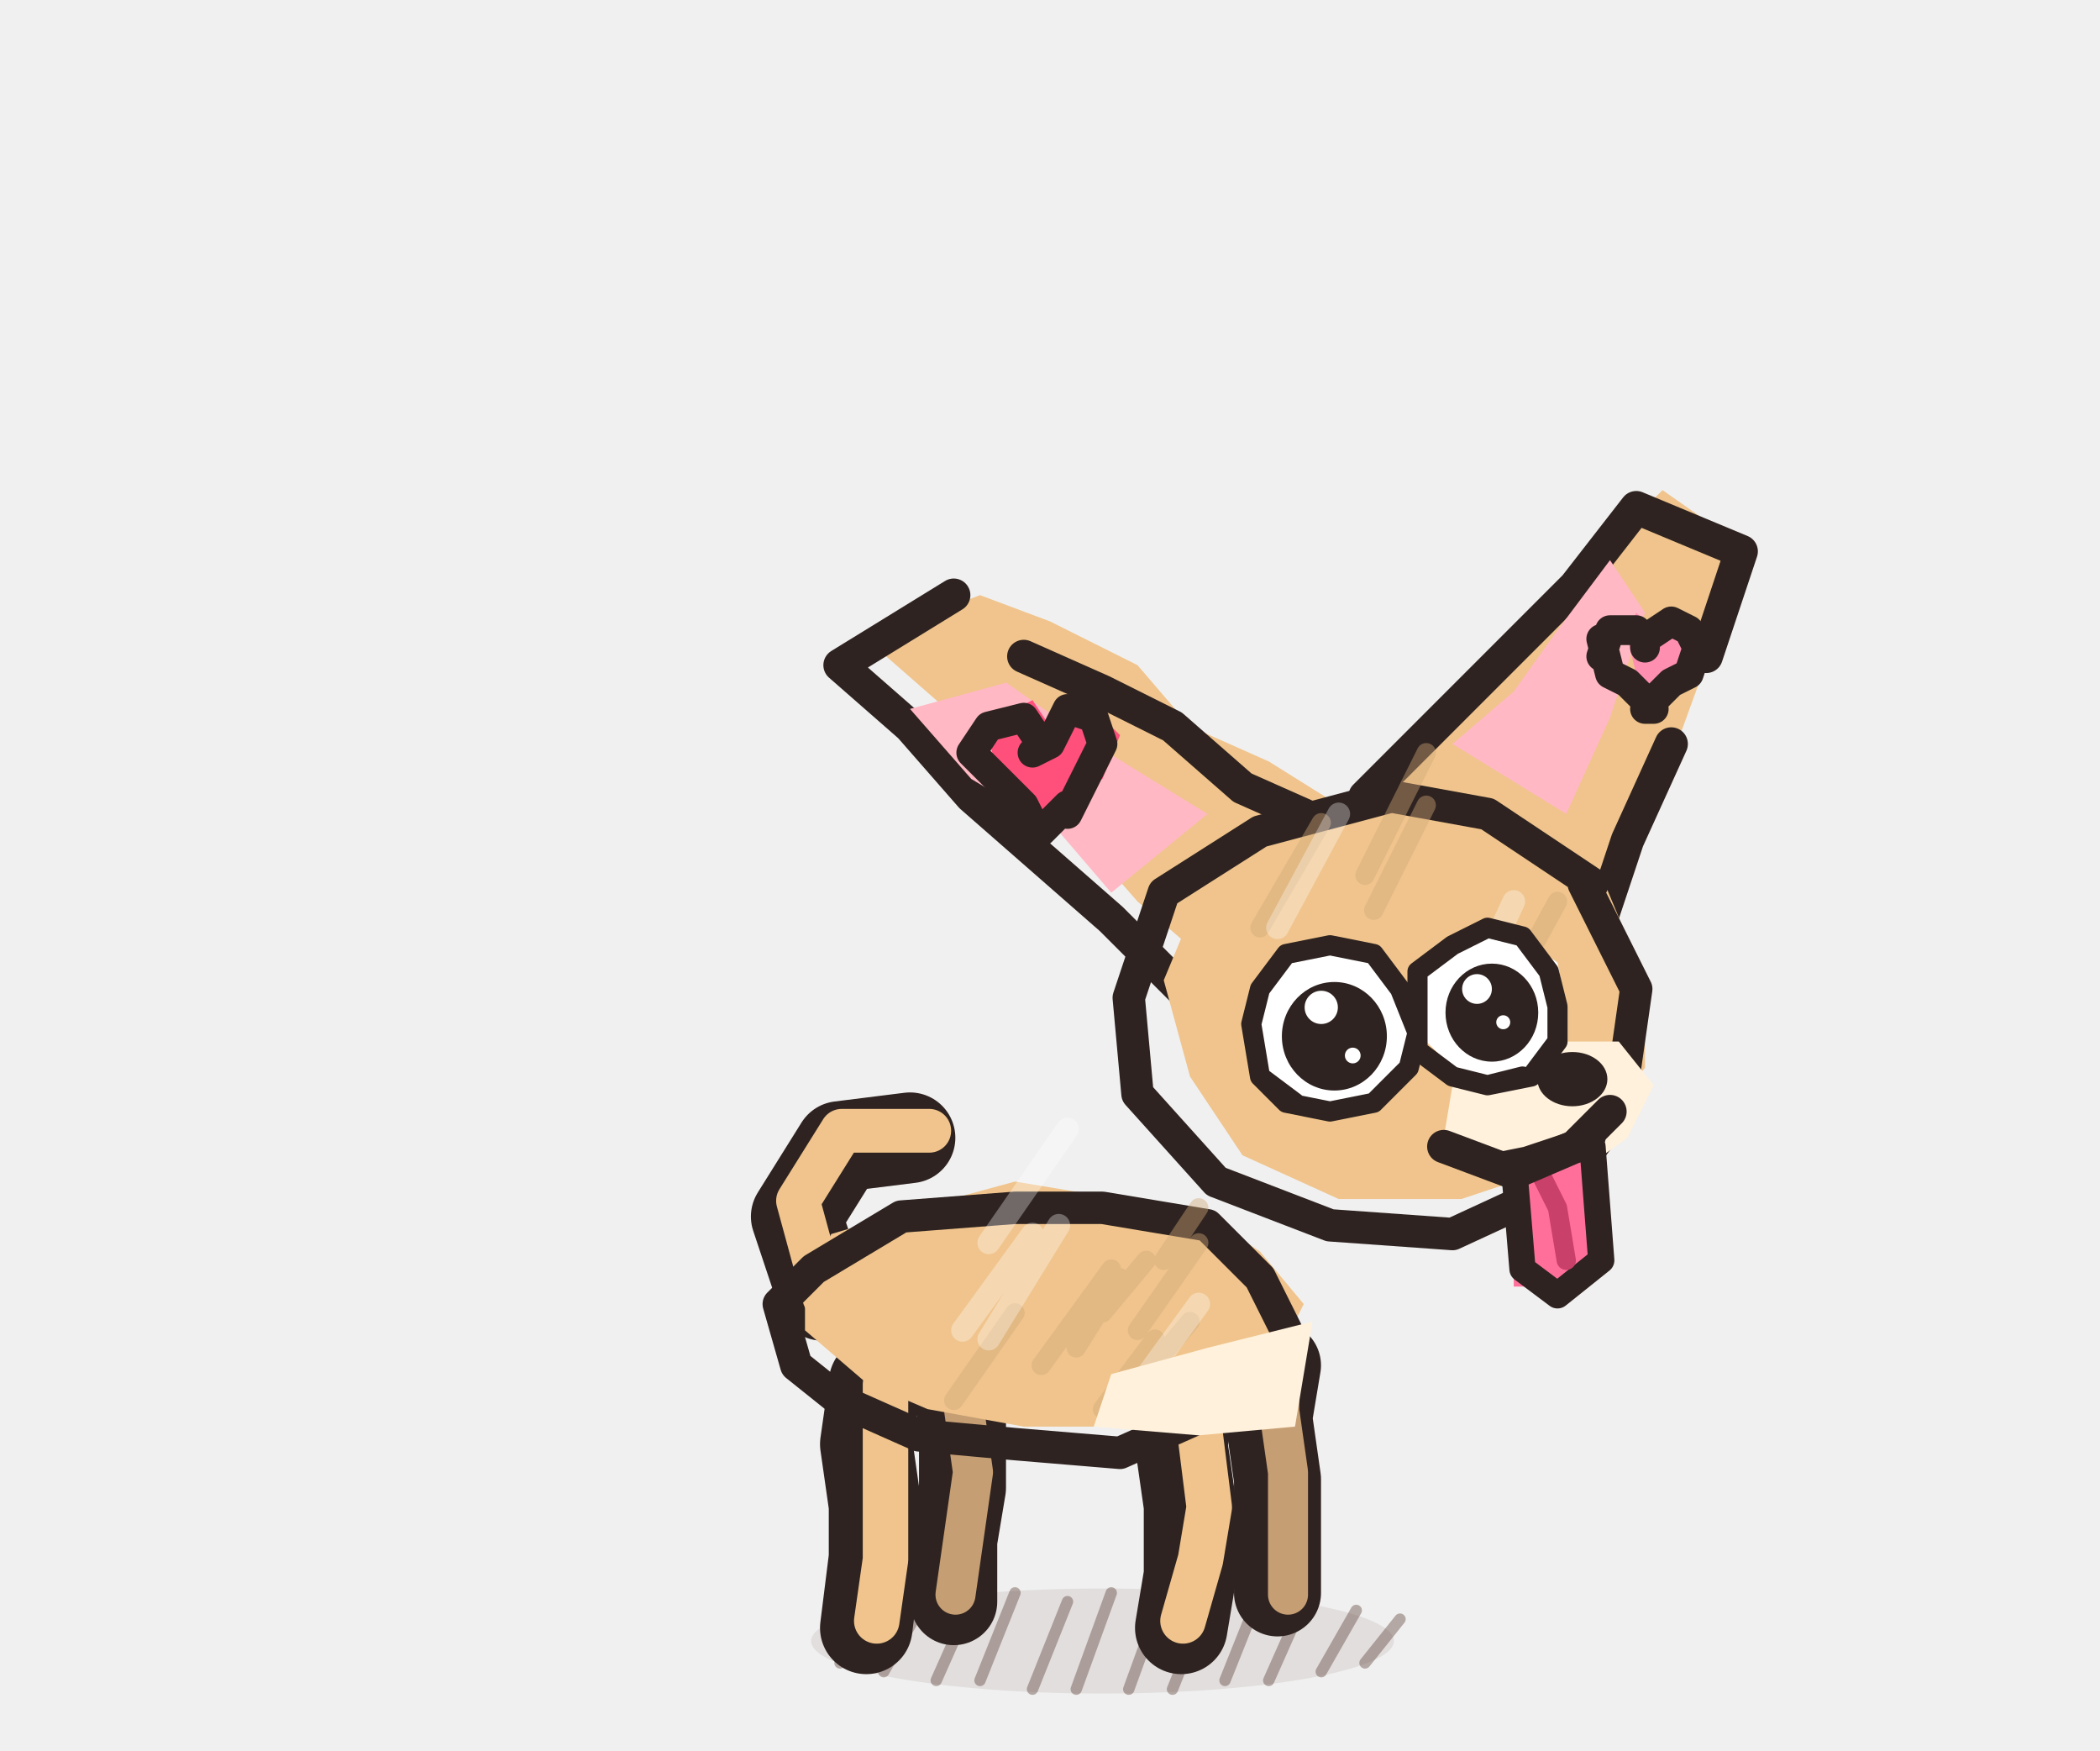
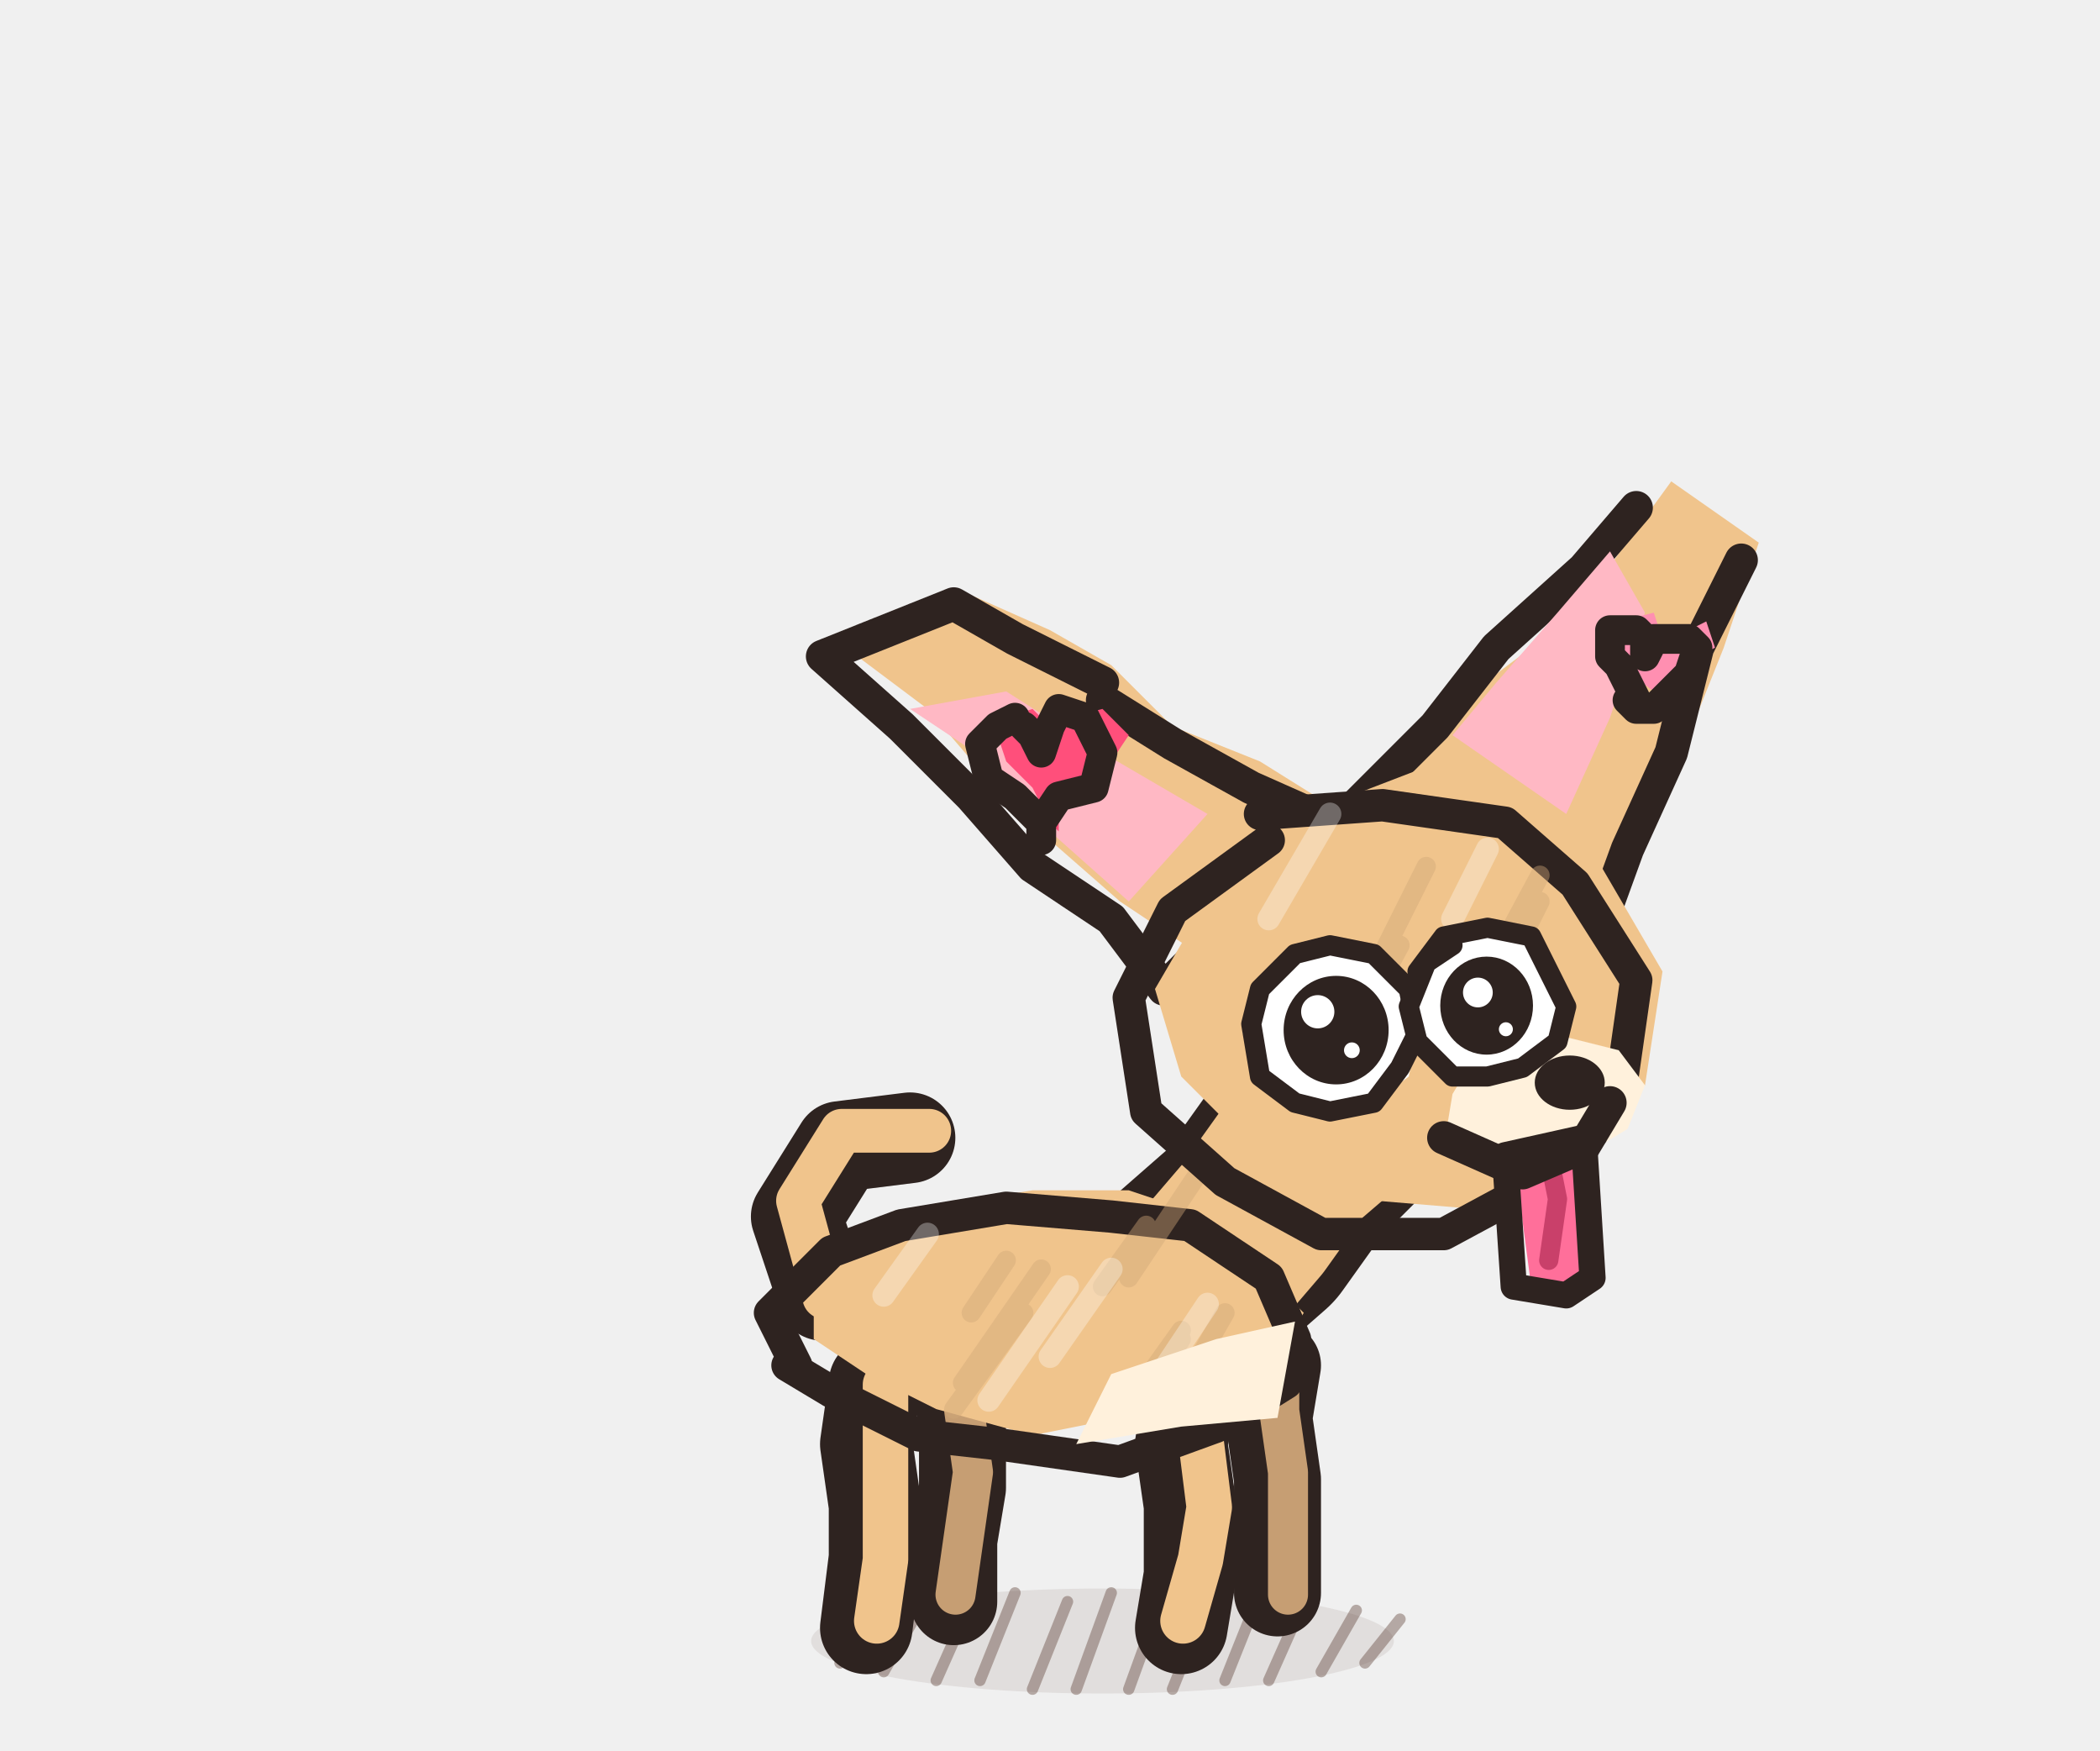
<svg xmlns="http://www.w3.org/2000/svg" width="240" height="200" class="pa-dog pa-pose-happy pa-d-anim" viewBox="0 0 240 200" role="img" aria-label="Peanut the Chihuahua, happy">
  <style>.pa-d-f1,.pa-d-f2{opacity:0}.pa-d-f0{animation:b0 1s steps(1,end) infinite}.pa-d-f1{animation:b1 1s steps(1,end) infinite}.pa-d-f2{animation:b2 1s steps(1,end) infinite}@keyframes b0{0%{opacity:1}33.333%{opacity:0}100%{opacity:0}}@keyframes b1{0%{opacity:0}33.333%{opacity:1}66.666%{opacity:0}100%{opacity:0}}@keyframes b2{0%{opacity:0}66.666%{opacity:1}100%{opacity:1}}.pa-d-tw{transform-box:fill-box;transform-origin:50% 50%}</style>
  <g>
    <ellipse cx="126" cy="187.5" rx="33.3" ry="6" fill="#5B3D32" opacity="0.1" />
    <path d="M96 190l4 -4M101 191l4 -7M107 192l4 -9M112 192l4 -10M118 193l4 -10M123 193l4 -11M129 193l4 -11M134 193l4 -10M140 192l4 -10M145 192l4 -9M151 191l4 -7M156 190l4 -5" stroke="#5B3D32" stroke-width="1.3" stroke-linecap="round" opacity="0.4" fill="none" />
    <g class="pa-d-f0">
      <path d="M94 148L91 139L96 131L104 130" fill="none" stroke="#2E2320" stroke-width="10.365" stroke-linecap="round" stroke-linejoin="round" />
      <path d="M93 149L90 138L95 130L105 130" fill="none" stroke="#F0C48C" stroke-width="5" stroke-linecap="round" stroke-linejoin="round" transform="translate(1.2 -0.8)" />
      <g class="pa-d-leg pa-d-leg-FH">
        <path d="M108 155L110 162L110 170L109 176L109 183" fill="none" stroke="#2E2320" stroke-width="9.941" stroke-linecap="round" stroke-linejoin="round" />
        <path d="M110 155L109 162L110 169L109 176L108 183" fill="none" stroke="#c69e73" stroke-width="4.576" stroke-linecap="round" stroke-linejoin="round" transform="translate(1.2 -0.8)" />
      </g>
      <g class="pa-d-leg pa-d-leg-FF">
        <path d="M146 156L145 162L146 169L146 177L146 182" fill="none" stroke="#2E2320" stroke-width="9.941" stroke-linecap="round" stroke-linejoin="round" />
        <path d="M145 156L145 162L146 169L146 175L146 183" fill="none" stroke="#c69e73" stroke-width="4.576" stroke-linecap="round" stroke-linejoin="round" transform="translate(1.2 -0.8)" />
      </g>
      <g class="pa-d-leg pa-d-leg-NH">
        <path d="M100 158L99 165L100 172L100 178L99 186" fill="none" stroke="#2E2320" stroke-width="10.565" stroke-linecap="round" stroke-linejoin="round" />
        <path d="M100 159L100 165L100 172L100 179L99 186" fill="none" stroke="#F0C48C" stroke-width="5.2" stroke-linecap="round" stroke-linejoin="round" transform="translate(1.2 -0.8)" />
      </g>
      <g class="pa-d-leg pa-d-leg-NF">
        <path d="M136 159L135 165L136 172L136 180L135 186" fill="none" stroke="#2E2320" stroke-width="10.565" stroke-linecap="round" stroke-linejoin="round" />
        <path d="M135 158L136 165L137 173L136 179L134 186" fill="none" stroke="#F0C48C" stroke-width="5.2" stroke-linecap="round" stroke-linejoin="round" transform="translate(1.2 -0.8)" />
      </g>
-       <path d="M149 149L146 155L139 161L128 163L117 163L106 161L99 158L92 152L92 147L95 141L105 138L116 135L128 137L138 139L144 143Z" fill="#F0C48C" />
-       <path d="M128 166L116 165L105 164L96 160L91 156L89 149L93 145L103 139L116 138L126 138L138 140L144 146L147 152L146 159L137 162L128 166" fill="none" stroke="#2E2320" stroke-width="3.7" stroke-linecap="round" stroke-linejoin="round" />
-       <path d="M109 160L116 150M133 144L137 138M123 154L128 146M126 150L131 144M126 161L132 153M119 156L127 145M131 157L136 151M130 152L137 142" stroke="#cfa678" stroke-width="2.2" stroke-linecap="round" opacity=".42" />
-       <path d="M113 142L122 129M129 160L137 149M110 152L118 141M113 153L121 140" stroke="#fff" stroke-width="2.6" stroke-linecap="round" opacity=".32" />
-       <path d="M127 157L138 154L150 151L148 163L137 164L125 163Z" fill="#FFF1DC" />
-       <path d="M137 109L130 103L123 95L114 88L107 80L99 73L112 68L120 71L130 76L136 83L145 87L153 92L146 101Z" fill="#F0C48C" />
-       <path d="M117 75L126 79L134 83L142 90L151 94L143 103L135 113L127 105L119 98L111 91L104 83L96 76L109 68" fill="none" stroke="#2E2320" stroke-width="3.8" stroke-linecap="round" stroke-linejoin="round" />
-       <path d="M127 102L121 95L111 89L104 81L115 78L125 85L138 93Z" fill="#FFB8C4" />
-       <path d="M159 89L166 81L174 72L182 64L190 56L200 63L196 73L192 84L188 94L182 104L175 99L167 96Z" fill="#F0C48C" />
-       <path d="M191 85L186 96L182 108L173 102L165 97L156 91L164 83L172 75L180 67L187 58L199 63L195 75" fill="none" stroke="#2E2320" stroke-width="3.8" stroke-linecap="round" stroke-linejoin="round" />
-       <path d="M166 85L173 79L178 72L184 64L188 70L184 82L179 93Z" fill="#FFB8C4" />
-       <path d="M188 112L188 122L179 133L167 137L153 137L142 132L136 123L133 112L138 100L149 93L162 90L174 91L183 100Z" fill="#F0C48C" />
-       <path d="M181 101L187 113L185 127L179 135L166 141L152 140L139 135L130 125L129 114L133 102L144 95L159 91L170 93L182 101" fill="none" stroke="#2E2320" stroke-width="3.7" stroke-linecap="round" stroke-linejoin="round" />
-       <path d="M172 114L178 103M144 106L151 94M157 104L163 92M156 100L163 86" stroke="#cfa678" stroke-width="2.2" stroke-linecap="round" opacity=".42" />
-       <path d="M167 116L173 103M146 106L153 93" stroke="#fff" stroke-width="2.6" stroke-linecap="round" opacity=".32" />
-       <path d="M189 124L186 130L179 135L172 135L165 130L166 124L170 120L178 119L185 119Z" fill="#FFF1DC" />
-       <path d="M162 118L161 122L157 126L152 127L147 126L144 123L143 118L144 113L147 109L152 108L157 109L160 113Z" fill="#FFFFFF" />
-       <path d="M148 126L144 123L143 117L144 113L147 109L152 108L157 109L160 113L162 118L161 122L157 126L152 127L147 126L144 123" fill="none" stroke="#2E2320" stroke-width="2.3" stroke-linecap="round" stroke-linejoin="round" />
-       <ellipse cx="152.5" cy="118.4" rx="6" ry="6.2" fill="#2E2320" />
-       <ellipse cx="151" cy="115.1" rx="1.9" ry="1.9" fill="#FFFFFF" />
-       <ellipse cx="154.6" cy="120.6" rx="0.9" ry="0.9" fill="#FFFFFF" />
-       <path d="M179 115L178 119L175 122L170 124L166 122L163 119L162 115L163 111L166 107L170 106L174 107L178 110Z" fill="#FFFFFF" />
-       <path d="M174 123L170 124L166 123L162 120L162 115L162 111L166 108L170 106L174 107L177 111L178 115L178 119L175 123L170 124" fill="none" stroke="#2E2320" stroke-width="2.3" stroke-linecap="round" stroke-linejoin="round" />
-       <ellipse cx="170.5" cy="115.7" rx="5.3" ry="5.6" fill="#2E2320" />
-       <ellipse cx="168.8" cy="113" rx="1.7" ry="1.7" fill="#FFFFFF" />
-       <ellipse cx="171.8" cy="116.8" rx="0.8" ry="0.8" fill="#FFFFFF" />
-       <ellipse cx="179.7" cy="123.3" rx="4" ry="3.1" fill="#2E2320" />
-       <path d="M173 133L181 130L182 146L178 147L173 147Z" fill="#FF6F9A" />
-       <path d="M172 133L182 131L183 144L178 148L174 145L173 133L182 130" fill="none" stroke="#2E2320" stroke-width="3" stroke-linecap="round" stroke-linejoin="round" />
-       <path d="M176 134L178 138L179 144" fill="none" stroke="#C9406A" stroke-width="2.2" stroke-linecap="round" stroke-linejoin="round" />
-       <path d="M165 131L173 134L180 131L184 127" fill="none" stroke="#2E2320" stroke-width="3.8" stroke-linecap="round" stroke-linejoin="round" />
-       <path d="M121 83L122 83L122 82L125 81L128 84L126 89L122 91L121 93L120 94L120 94L117 90L114 89L113 84L116 81L118 80L120 83Z" fill="#FF4F7B" />
-       <path d="M122 92L119 95L119 95L118 94L117 92L114 89L111 86L113 83L117 82L119 85L118 86L120 85L122 81L125 82L126 85L124 89L122 93" fill="none" stroke="#2E2320" stroke-width="3.4" stroke-linecap="round" stroke-linejoin="round" />
-       <path d="M189 72L190 73L193 71L194 71L195 73L195 76L192 79L191 79L190 80L189 79L187 78L187 77L186 73L186 72L187 70L189 72Z" fill="#FF8FB1" />
-       <path d="M183 75L184 72L187 72L188 73L188 74L188 73L191 71L193 72L194 74L193 77L191 78L189 80L188 81L189 81L186 78L184 77L183 73" fill="none" stroke="#2E2320" stroke-width="3.4" stroke-linecap="round" stroke-linejoin="round" />
+       <path d="M135 147L143 140L148 133L153 128" fill="none" stroke="#2E2320" stroke-width="25.665" stroke-linecap="round" stroke-linejoin="round" />
+       <path d="M136 147L142 140L147 133L154 127" fill="none" stroke="#F0C48C" stroke-width="20.3" stroke-linecap="round" stroke-linejoin="round" transform="translate(1.2 -0.8)" />
+       <path d="M149 150L146 155L140 161L128 162L118 164L107 161L99 157L93 153L93 148L97 141L106 138L118 136L129 136L138 139L144 145Z" fill="#F0C48C" />
+       <path d="M91 156L88 150L95 143L103 140L115 138L127 139L136 140L145 146L148 153L147 158L139 163L128 167L114 165L105 164L95 159L90 156" fill="none" stroke="#2E2320" stroke-width="3.7" stroke-linecap="round" stroke-linejoin="round" />
+       <path d="M130 159L135 152M126 147L131 140M136 157L140 150M111 150L115 144M110 158L119 145M109 161L117 150M129 146L137 134M130 161L135 153" stroke="#cfa678" stroke-width="2.2" stroke-linecap="round" opacity=".42" />
+       <path d="M120 155L127 145M132 158L138 149M113 160L122 147M101 148L106 141" stroke="#fff" stroke-width="2.6" stroke-linecap="round" opacity=".32" />
+       <path d="M127 157L139 153L148 151L146 162L135 163L123 165Z" fill="#FFF1DC" />
+       <path d="M137 109L128 103L120 96L112 88L106 81L98 75L111 68L120 72L127 76L134 83L144 87L152 92L144 102Z" fill="#F0C48C" />
+       <path d="M126 80L134 85L143 90L152 94L143 103L133 113L127 105L118 99L111 91L103 83L94 75L109 69L116 73L126 78" fill="none" stroke="#2E2320" stroke-width="3.8" stroke-linecap="round" stroke-linejoin="round" />
+       <path d="M129 103L120 95L113 87L104 81L115 79L126 86L138 93Z" fill="#FFB8C4" />
+       <path d="M159 89L167 80L175 74L183 66L191 55L201 62L197 74L193 84L189 94L184 105L176 100L168 96Z" fill="#F0C48C" />
+       <path d="M199 64L194 74L191 86L186 97L182 108L172 103L164 97L155 92L164 83L171 74L181 65L187 58" fill="none" stroke="#2E2320" stroke-width="3.8" stroke-linecap="round" stroke-linejoin="round" />
+       <path d="M166 84L171 78L178 70L184 63L188 70L184 82L179 93Z" fill="#FFB8C4" />
+       <path d="M190 111L188 124L180 131L167 138L155 137L143 131L135 123L132 113L139 101L149 93L162 88L174 91L183 99Z" fill="#F0C48C" />
+       <path d="M144 93L158 92L172 94L180 101L187 112L185 126L178 134L165 141L151 141L140 135L131 127L129 114L134 104L145 96" fill="none" stroke="#2E2320" stroke-width="3.7" stroke-linecap="round" stroke-linejoin="round" />
+       <path d="M171 113L176 103M153 121L160 108M158 109L163 99M169 113L176 100" stroke="#cfa678" stroke-width="2.2" stroke-linecap="round" opacity=".42" />
+       <path d="M145 105L152 93M166 105L170 97" stroke="#fff" stroke-width="2.6" stroke-linecap="round" opacity=".32" />
+       <path d="M188 124L186 129L181 132L173 133L165 131L166 125L169 120L177 118L185 120Z" fill="#FFF1DC" />
+       <path d="M162 118L161 123L157 126L152 127L148 126L144 122L142 118L144 113L148 109L152 108L157 109L161 113Z" fill="#FFFFFF" />
+       <path d="M157 109L161 113L162 118L160 122L157 126L152 127L148 126L144 123L143 117L144 113L148 109L152 108L157 109L161 113" fill="none" stroke="#2E2320" stroke-width="2.3" stroke-linecap="round" stroke-linejoin="round" />
+       <ellipse cx="152.7" cy="117.7" rx="6" ry="6.2" fill="#2E2320" />
+       <ellipse cx="150.6" cy="115.6" rx="1.9" ry="1.9" fill="#FFFFFF" />
+       <ellipse cx="154.5" cy="120" rx="0.9" ry="0.9" fill="#FFFFFF" />
+       <path d="M179 115L178 119L174 122L170 123L166 122L163 119L162 115L163 111L166 107L170 106L175 107L177 111Z" fill="#FFFFFF" />
+       <path d="M162 111L165 107L170 106L175 107L177 111L179 115L178 119L174 122L170 123L166 123L162 119L161 115L163 110L166 108" fill="none" stroke="#2E2320" stroke-width="2.3" stroke-linecap="round" stroke-linejoin="round" />
+       <ellipse cx="169.9" cy="114.9" rx="5.3" ry="5.6" fill="#2E2320" />
+       <ellipse cx="168.9" cy="113.4" rx="1.7" ry="1.7" fill="#FFFFFF" />
+       <ellipse cx="172.1" cy="117.6" rx="0.8" ry="0.8" fill="#FFFFFF" />
+       <ellipse cx="179.4" cy="123.7" rx="4" ry="3.1" fill="#2E2320" />
+       <path d="M173 132L181 130L183 145L178 147L175 147Z" fill="#FF6F9A" />
+       <path d="M179 148L173 147L172 132L181 130L182 146L179 148L173 147" fill="none" stroke="#2E2320" stroke-width="3" stroke-linecap="round" stroke-linejoin="round" />
+       <path d="M177 132L178 137L177 144" fill="none" stroke="#C9406A" stroke-width="2.2" stroke-linecap="round" stroke-linejoin="round" />
+       <path d="M165 130L174 134L181 131L184 126" fill="none" stroke="#2E2320" stroke-width="3.8" stroke-linecap="round" stroke-linejoin="round" />
+       <path d="M121 84L120 82L122 82L126 81L129 84L127 87L123 91L121 92L121 95L120 94L118 90L115 87L114 84L115 82L118 81L120 83Z" fill="#FF4F7B" />
+       <path d="M117 83L118 84L119 86L120 83L121 81L124 82L126 86L125 90L121 91L119 94L119 96L119 94L116 91L113 89L112 85L114 83L116 82" fill="none" stroke="#2E2320" stroke-width="3.4" stroke-linecap="round" stroke-linejoin="round" />
+       <path d="M189 73L190 73L193 72L195 71L196 74L194 75L191 78L191 79L190 81L189 79L189 79L185 76L184 75L185 71L189 70L190 73Z" fill="#FF8FB1" />
+       <path d="M187 80L185 76L184 75L184 72L187 72L188 73L188 75L189 73L190 73L193 73L194 74L193 77L190 80L189 81L189 81L187 81L186 80" fill="none" stroke="#2E2320" stroke-width="3.4" stroke-linecap="round" stroke-linejoin="round" />
    </g>
    <g class="pa-d-f1">
      <path d="M93 149L90 138L96 130L105 130" fill="none" stroke="#2E2320" stroke-width="10.365" stroke-linecap="round" stroke-linejoin="round" />
      <path d="M93 148L91 138L95 130L104 129" fill="none" stroke="#F0C48C" stroke-width="5" stroke-linecap="round" stroke-linejoin="round" transform="translate(1.2 -0.8)" />
      <g class="pa-d-leg pa-d-leg-FH">
        <path d="M110 156L110 163L111 168L109 175L109 183" fill="none" stroke="#2E2320" stroke-width="9.941" stroke-linecap="round" stroke-linejoin="round" />
        <path d="M109 156L110 163L110 168L110 176L108 182" fill="none" stroke="#c69e73" stroke-width="4.576" stroke-linecap="round" stroke-linejoin="round" transform="translate(1.2 -0.8)" />
      </g>
      <g class="pa-d-leg pa-d-leg-FF">
        <path d="M145 156L146 162L146 169L145 176L146 182" fill="none" stroke="#2E2320" stroke-width="9.941" stroke-linecap="round" stroke-linejoin="round" />
        <path d="M145 155L146 162L145 169L145 175L145 182" fill="none" stroke="#c69e73" stroke-width="4.576" stroke-linecap="round" stroke-linejoin="round" transform="translate(1.2 -0.8)" />
      </g>
      <g class="pa-d-leg pa-d-leg-NH">
        <path d="M98 158L100 166L101 172L100 179L99 185" fill="none" stroke="#2E2320" stroke-width="10.565" stroke-linecap="round" stroke-linejoin="round" />
        <path d="M99 158L99 166L100 172L100 178L99 186" fill="none" stroke="#F0C48C" stroke-width="5.2" stroke-linecap="round" stroke-linejoin="round" transform="translate(1.2 -0.8)" />
      </g>
      <g class="pa-d-leg pa-d-leg-NF">
        <path d="M135 159L135 164L135 172L135 180L135 185" fill="none" stroke="#2E2320" stroke-width="10.565" stroke-linecap="round" stroke-linejoin="round" />
        <path d="M136 159L135 166L136 172L135 179L134 186" fill="none" stroke="#F0C48C" stroke-width="5.2" stroke-linecap="round" stroke-linejoin="round" transform="translate(1.2 -0.8)" />
      </g>
-       <path d="M149 152L147 157L141 161L130 163L117 164L106 163L99 160L95 155L93 148L97 143L106 139L118 137L129 136L139 139L145 144Z" fill="#F0C48C" />
-       <path d="M143 146L147 151L145 157L139 164L127 166L115 167L105 165L95 161L91 156L88 150L94 143L102 139L115 138L126 138L137 140" fill="none" stroke="#2E2320" stroke-width="3.7" stroke-linecap="round" stroke-linejoin="round" />
-       <path d="M130 149L138 137M126 154L133 145M132 159L139 149M111 142L117 133M117 158L124 147M98 151L105 139M103 152L107 146M108 147L112 141" stroke="#cfa678" stroke-width="2.2" stroke-linecap="round" opacity=".42" />
-       <path d="M101 152L109 141M119 147L127 135M114 145L120 137M123 152L128 145" stroke="#fff" stroke-width="2.6" stroke-linecap="round" opacity=".32" />
-       <path d="M127 155L138 153L149 151L145 163L136 165L123 164Z" fill="#FFF1DC" />
-       <path d="M137 111L130 104L121 95L114 88L107 82L99 75L113 68L120 72L128 77L138 82L144 87L154 92L145 101Z" fill="#F0C48C" />
-       <path d="M126 80L135 85L142 89L151 95L143 104L134 113L126 104L119 99L111 90L103 83L94 75L108 69L116 74L125 78" fill="none" stroke="#2E2320" stroke-width="3.8" stroke-linecap="round" stroke-linejoin="round" />
-       <path d="M128 101L120 94L111 87L104 80L114 78L126 85L138 93Z" fill="#FFB8C4" />
-       <path d="M160 91L168 82L176 74L183 66L191 57L201 62L197 73L193 84L189 96L185 107L176 101L168 97Z" fill="#F0C48C" />
-       <path d="M184 98L181 107L173 101L164 97L155 91L163 83L172 74L180 66L189 56L199 64L193 74L189 85L185 96" fill="none" stroke="#2E2320" stroke-width="3.8" stroke-linecap="round" stroke-linejoin="round" />
-       <path d="M165 86L171 78L177 72L184 64L188 71L184 83L179 93Z" fill="#FFB8C4" />
-       <path d="M189 113L188 125L179 132L166 139L154 139L143 133L134 124L132 112L137 103L148 93L161 90L174 93L184 100Z" fill="#F0C48C" />
-       <path d="M128 115L135 104L145 94L159 90L171 94L181 101L186 113L186 125L178 135L164 141L152 141L140 135L131 125L128 115" fill="none" stroke="#2E2320" stroke-width="3.7" stroke-linecap="round" stroke-linejoin="round" />
-       <path d="M156 111L161 101M157 103L161 97M147 102L151 96M156 118L162 106" stroke="#cfa678" stroke-width="2.2" stroke-linecap="round" opacity=".42" />
-       <path d="M177 105L181 98M157 108L163 97" stroke="#fff" stroke-width="2.6" stroke-linecap="round" opacity=".32" />
-       <path d="M187 126L186 131L178 133L170 133L165 132L165 126L168 121L178 118L184 122Z" fill="#FFF1DC" />
-       <path d="M162 118L161 123L157 126L152 127L147 126L144 122L142 118L144 113L147 109L152 108L157 109L161 113Z" fill="#FFFFFF" />
-       <path d="M144 113L147 109L152 108L157 109L160 113L162 118L161 123L157 126L152 127L147 126L144 123L143 118L144 112L148 109" fill="none" stroke="#2E2320" stroke-width="2.3" stroke-linecap="round" stroke-linejoin="round" />
-       <ellipse cx="152.2" cy="118.2" rx="6" ry="6.2" fill="#2E2320" />
-       <ellipse cx="150.4" cy="115.6" rx="1.9" ry="1.9" fill="#FFFFFF" />
-       <ellipse cx="154.5" cy="119.8" rx="0.9" ry="0.9" fill="#FFFFFF" />
-       <path d="M178 115L178 119L174 123L170 123L166 123L163 119L161 115L163 111L166 107L170 106L174 107L177 110Z" fill="#FFFFFF" />
-       <path d="M174 122L170 123L165 122L163 119L161 115L163 111L165 107L170 106L174 108L177 110L179 115L177 119L174 122L170 124" fill="none" stroke="#2E2320" stroke-width="2.3" stroke-linecap="round" stroke-linejoin="round" />
-       <ellipse cx="169.9" cy="115.7" rx="5.3" ry="5.6" fill="#2E2320" />
-       <ellipse cx="168.6" cy="113.3" rx="1.7" ry="1.7" fill="#FFFFFF" />
-       <ellipse cx="171.6" cy="117.4" rx="0.8" ry="0.8" fill="#FFFFFF" />
-       <ellipse cx="180.4" cy="124" rx="4" ry="3.1" fill="#2E2320" />
-       <path d="M172 132L181 131L183 145L179 148L173 147Z" fill="#FF6F9A" />
-       <path d="M182 145L178 149L174 145L174 131L181 130L182 144L179 148" fill="none" stroke="#2E2320" stroke-width="3" stroke-linecap="round" stroke-linejoin="round" />
-       <path d="M177 133L177 137L178 144" fill="none" stroke="#C9406A" stroke-width="2.2" stroke-linecap="round" stroke-linejoin="round" />
-       <path d="M165 129L173 135L181 132L185 126" fill="none" stroke="#2E2320" stroke-width="3.8" stroke-linecap="round" stroke-linejoin="round" />
-       <path d="M120 86L121 85L123 82L125 83L127 87L127 89L122 93L122 95L121 96L121 95L117 93L115 89L114 86L116 83L117 83L119 84Z" fill="#FF4F7B" />
-       <path d="M119 96L119 95L117 94L113 91L112 87L113 85L117 84L118 86L119 87L120 85L121 84L125 84L127 88L125 90L121 93L119 96" fill="none" stroke="#2E2320" stroke-width="3.4" stroke-linecap="round" stroke-linejoin="round" />
-       <path d="M191 73L190 72L193 72L194 71L195 75L194 77L192 79L190 79L190 82L190 81L188 77L185 76L185 75L186 72L189 72L190 72Z" fill="#FF8FB1" />
-       <path d="M188 73L189 74L188 73L190 72L193 73L195 75L193 77L190 79L188 81L188 82L188 81L187 80L184 77L183 75L184 73L187 72" fill="none" stroke="#2E2320" stroke-width="3.4" stroke-linecap="round" stroke-linejoin="round" />
+       <path d="M136 148L142 141L147 134L154 126" fill="none" stroke="#2E2320" stroke-width="25.665" stroke-linecap="round" stroke-linejoin="round" />
+       <path d="M136 147L141 140L147 134L153 127" fill="none" stroke="#F0C48C" stroke-width="20.3" stroke-linecap="round" stroke-linejoin="round" transform="translate(1.2 -0.8)" />
+       <path d="M150 151L148 157L141 162L130 165L118 164L108 162L99 158L95 154L93 149L97 142L106 138L119 137L130 138L139 141L147 146Z" fill="#F0C48C" />
+       <path d="M148 153L145 159L139 163L126 165L115 167L104 164L96 159L90 155L90 150L93 144L102 139L115 138L126 138L136 141L144 146" fill="none" stroke="#2E2320" stroke-width="3.7" stroke-linecap="round" stroke-linejoin="round" />
+       <path d="M106 152L112 145M111 161L118 151M126 154L132 144M114 152L122 142M120 163L125 155M105 156L110 148M120 141L125 134M106 143L113 134" stroke="#cfa678" stroke-width="2.2" stroke-linecap="round" opacity=".42" />
+       <path d="M128 147L136 135M134 148L138 143M114 153L121 143M117 148L123 139" stroke="#fff" stroke-width="2.6" stroke-linecap="round" opacity=".32" />
+       <path d="M127 158L137 154L148 152L146 165L134 165L124 166Z" fill="#FFF1DC" />
+       <path d="M136 110L129 103L120 96L114 88L105 81L98 73L111 68L120 73L127 77L136 84L144 88L152 93L144 101Z" fill="#F0C48C" />
+       <path d="M109 68L117 74L124 79L134 85L142 90L150 93L142 103L135 112L126 104L119 98L111 89L103 82L96 76" fill="none" stroke="#2E2320" stroke-width="3.8" stroke-linecap="round" stroke-linejoin="round" />
+       <path d="M129 103L120 95L112 87L104 80L114 79L126 86L137 92Z" fill="#FFB8C4" />
+       <path d="M158 89L166 81L175 73L182 63L189 56L201 61L195 73L192 83L188 93L183 104L175 99L166 94Z" fill="#F0C48C" />
+       <path d="M195 76L191 85L186 97L180 107L172 102L163 97L155 92L163 83L171 75L179 66L187 58L198 65L194 74" fill="none" stroke="#2E2320" stroke-width="3.8" stroke-linecap="round" stroke-linejoin="round" />
+       <path d="M166 85L172 79L178 72L184 63L188 70L184 83L180 94Z" fill="#FFB8C4" />
+       <path d="M187 111L186 124L178 132L166 138L153 139L142 132L134 123L130 113L137 102L147 93L160 89L173 93L181 99Z" fill="#F0C48C" />
+       <path d="M178 135L165 140L151 141L140 135L132 126L128 114L133 103L146 96L158 90L170 93L182 101L186 114L185 126L178 136" fill="none" stroke="#2E2320" stroke-width="3.7" stroke-linecap="round" stroke-linejoin="round" />
+       <path d="M155 106L162 93M167 117L174 104M159 110L164 99M174 102L180 92" stroke="#cfa678" stroke-width="2.2" stroke-linecap="round" opacity=".42" />
+       <path d="M168 110L174 99M153 116L156 110" stroke="#fff" stroke-width="2.6" stroke-linecap="round" opacity=".32" />
+       <path d="M189 124L185 131L180 133L172 134L165 130L164 126L168 121L178 118L183 121Z" fill="#FFF1DC" />
+       <path d="M162 118L160 122L157 126L152 127L148 126L144 123L143 118L144 113L148 109L152 108L157 109L161 113Z" fill="#FFFFFF" />
+       <path d="M144 113L148 109L152 107L157 109L161 113L162 117L161 123L157 126L152 127L148 126L144 123L143 117L144 113L148 109" fill="none" stroke="#2E2320" stroke-width="2.3" stroke-linecap="round" stroke-linejoin="round" />
+       <ellipse cx="152.6" cy="118.5" rx="6" ry="6.2" fill="#2E2320" />
+       <ellipse cx="150.9" cy="115.7" rx="1.9" ry="1.9" fill="#FFFFFF" />
+       <ellipse cx="154.1" cy="119.7" rx="0.9" ry="0.9" fill="#FFFFFF" />
+       <path d="M179 115L177 119L174 122L170 123L166 122L162 119L161 115L163 110L166 107L170 106L174 107L178 110Z" fill="#FFFFFF" />
+       <path d="M175 122L170 124L166 122L163 119L161 115L162 110L166 108L170 106L174 107L177 111L179 115L177 120L174 122L170 124" fill="none" stroke="#2E2320" stroke-width="2.3" stroke-linecap="round" stroke-linejoin="round" />
+       <ellipse cx="170.7" cy="115.3" rx="5.3" ry="5.6" fill="#2E2320" />
+       <ellipse cx="168.2" cy="113.4" rx="1.7" ry="1.7" fill="#FFFFFF" />
+       <ellipse cx="171.9" cy="116.8" rx="0.8" ry="0.8" fill="#FFFFFF" />
+       <ellipse cx="180" cy="123.7" rx="4" ry="3.1" fill="#2E2320" />
+       <path d="M174 132L181 132L182 144L178 147L173 147Z" fill="#FF6F9A" />
+       <path d="M183 144L178 147L173 147L173 131L181 132L183 145L180 148" fill="none" stroke="#2E2320" stroke-width="3" stroke-linecap="round" stroke-linejoin="round" />
+       <path d="M178 133L178 138L179 143" fill="none" stroke="#C9406A" stroke-width="2.2" stroke-linecap="round" stroke-linejoin="round" />
+       <path d="M165 129L173 133L182 132L184 125" fill="none" stroke="#2E2320" stroke-width="3.8" stroke-linecap="round" stroke-linejoin="round" />
+       <path d="M121 85L122 84L124 82L126 83L128 84L127 88L124 91L120 94L119 94L120 95L118 91L115 88L114 86L114 83L118 81L120 85Z" fill="#FF4F7B" />
+       <path d="M115 93L113 89L112 86L112 83L117 82L119 85L119 85L119 84L121 83L125 84L126 86L124 90L122 92L119 95L120 96L119 95" fill="none" stroke="#2E2320" stroke-width="3.4" stroke-linecap="round" stroke-linejoin="round" />
+       <path d="M189 75L190 76L192 74L194 73L195 76L195 80L192 81L191 83L190 83L191 83L187 80L186 78L184 75L185 74L188 74L190 75Z" fill="#FF8FB1" />
+       <path d="M186 81L184 80L183 77L184 75L187 75L188 76L189 77L188 76L191 74L192 76L194 77L193 80L191 81L190 84L189 84L189 83L187 83" fill="none" stroke="#2E2320" stroke-width="3.4" stroke-linecap="round" stroke-linejoin="round" />
    </g>
    <g class="pa-d-f2">
      <path d="M93 149L91 138L96 129L105 131" fill="none" stroke="#2E2320" stroke-width="10.365" stroke-linecap="round" stroke-linejoin="round" />
      <path d="M93 148L91 139L95 129L105 130" fill="none" stroke="#F0C48C" stroke-width="5" stroke-linecap="round" stroke-linejoin="round" transform="translate(1.2 -0.8)" />
      <g class="pa-d-leg pa-d-leg-FH">
        <path d="M110 156L109 162L111 170L110 176L109 182" fill="none" stroke="#2E2320" stroke-width="9.941" stroke-linecap="round" stroke-linejoin="round" />
        <path d="M108 155L109 161L110 169L109 176L109 182" fill="none" stroke="#c69e73" stroke-width="4.576" stroke-linecap="round" stroke-linejoin="round" transform="translate(1.2 -0.8)" />
      </g>
      <g class="pa-d-leg pa-d-leg-FF">
        <path d="M146 155L145 161L147 169L145 175L146 183" fill="none" stroke="#2E2320" stroke-width="9.941" stroke-linecap="round" stroke-linejoin="round" />
        <path d="M146 156L145 162L147 169L146 175L146 182" fill="none" stroke="#c69e73" stroke-width="4.576" stroke-linecap="round" stroke-linejoin="round" transform="translate(1.2 -0.8)" />
      </g>
      <g class="pa-d-leg pa-d-leg-NH">
        <path d="M99 158L99 165L100 171L99 178L99 186" fill="none" stroke="#2E2320" stroke-width="10.565" stroke-linecap="round" stroke-linejoin="round" />
        <path d="M100 159L100 165L100 172L99 180L99 186" fill="none" stroke="#F0C48C" stroke-width="5.2" stroke-linecap="round" stroke-linejoin="round" transform="translate(1.2 -0.8)" />
      </g>
      <g class="pa-d-leg pa-d-leg-NF">
        <path d="M134 159L135 166L136 172L136 179L135 186" fill="none" stroke="#2E2320" stroke-width="10.565" stroke-linecap="round" stroke-linejoin="round" />
        <path d="M136 158L135 165L137 173L136 178L135 186" fill="none" stroke="#F0C48C" stroke-width="5.2" stroke-linecap="round" stroke-linejoin="round" transform="translate(1.2 -0.8)" />
      </g>
-       <path d="M149 151L147 156L140 160L129 164L117 164L105 162L99 159L93 154L91 147L97 143L105 139L117 136L128 137L137 138L145 145Z" fill="#F0C48C" />
-       <path d="M88 149L95 143L102 140L114 137L127 137L137 141L142 146L147 151L144 159L139 163L127 166L115 167L104 163L96 159L91 154" fill="none" stroke="#2E2320" stroke-width="3.7" stroke-linecap="round" stroke-linejoin="round" />
-       <path d="M100 147L107 137M126 160L131 153M115 151L123 139M117 152L125 141M120 149L125 142M100 157L107 146M135 149L142 139M132 159L139 149" stroke="#cfa678" stroke-width="2.2" stroke-linecap="round" opacity=".42" />
-       <path d="M99 154L106 145M106 147L111 140M113 152L122 139M118 146L122 140" stroke="#fff" stroke-width="2.6" stroke-linecap="round" opacity=".32" />
-       <path d="M125 156L137 154L149 153L145 165L134 165L124 165Z" fill="#FFF1DC" />
-       <path d="M137 110L129 103L121 96L114 89L108 82L98 74L111 67L119 74L129 77L136 83L145 88L152 93L144 101Z" fill="#F0C48C" />
-       <path d="M134 112L128 106L118 98L111 91L102 84L96 76L109 68L116 74L126 79L135 84L143 89L150 94L143 105L136 112" fill="none" stroke="#2E2320" stroke-width="3.8" stroke-linecap="round" stroke-linejoin="round" />
-       <path d="M128 102L120 95L112 89L104 79L115 79L125 85L137 94Z" fill="#FFB8C4" />
-       <path d="M159 90L166 82L174 73L182 65L188 56L200 64L196 73L191 84L188 96L184 106L176 101L167 97Z" fill="#F0C48C" />
-       <path d="M180 66L187 56L198 64L195 75L191 85L186 96L182 107L173 102L163 98L157 93L163 83L173 74" fill="none" stroke="#2E2320" stroke-width="3.8" stroke-linecap="round" stroke-linejoin="round" />
-       <path d="M166 85L172 78L178 71L183 65L189 70L184 81L179 94Z" fill="#FFB8C4" />
-       <path d="M189 112L187 123L179 132L167 137L153 138L142 133L134 124L131 113L138 102L147 93L161 89L173 93L182 101Z" fill="#F0C48C" />
-       <path d="M130 116L133 102L144 93L158 90L172 93L181 101L186 113L185 125L178 136L166 140L150 140L140 135L132 126" fill="none" stroke="#2E2320" stroke-width="3.7" stroke-linecap="round" stroke-linejoin="round" />
-       <path d="M162 115L167 106M153 103L160 89M138 114L144 102M155 111L159 103" stroke="#cfa678" stroke-width="2.2" stroke-linecap="round" opacity=".42" />
-       <path d="M174 114L178 108M174 109L178 102" stroke="#fff" stroke-width="2.6" stroke-linecap="round" opacity=".32" />
-       <path d="M188 124L186 131L181 134L171 134L166 129L165 125L170 119L178 117L185 121Z" fill="#FFF1DC" />
-       <path d="M162 118L161 123L157 126L152 127L148 126L144 123L143 118L144 113L147 109L152 108L157 109L161 113Z" fill="#FFFFFF" />
-       <path d="M152 128L147 126L144 123L143 117L144 112L147 109L152 108L157 109L161 113L162 118L160 123L157 126L152 127L147 126" fill="none" stroke="#2E2320" stroke-width="2.3" stroke-linecap="round" stroke-linejoin="round" />
-       <ellipse cx="152.2" cy="118.5" rx="6" ry="6.2" fill="#2E2320" />
-       <ellipse cx="150.9" cy="115.2" rx="1.9" ry="1.9" fill="#FFFFFF" />
-       <ellipse cx="154" cy="119.8" rx="0.9" ry="0.9" fill="#FFFFFF" />
-       <path d="M179 115L178 119L175 122L170 124L166 122L163 119L162 115L163 111L166 107L170 106L174 107L178 111Z" fill="#FFFFFF" />
-       <path d="M170 106L174 107L177 110L179 115L178 119L174 122L170 124L166 122L162 119L161 115L163 111L166 107L170 106L175 107" fill="none" stroke="#2E2320" stroke-width="2.3" stroke-linecap="round" stroke-linejoin="round" />
-       <ellipse cx="170.1" cy="115.7" rx="5.3" ry="5.6" fill="#2E2320" />
-       <ellipse cx="168.7" cy="112.7" rx="1.7" ry="1.7" fill="#FFFFFF" />
-       <ellipse cx="172" cy="117.4" rx="0.8" ry="0.8" fill="#FFFFFF" />
-       <ellipse cx="179.7" cy="123.3" rx="4" ry="3.1" fill="#2E2320" />
-       <path d="M172 132L182 130L182 144L178 148L173 146Z" fill="#FF6F9A" />
-       <path d="M174 145L172 132L182 130L183 144L178 147L175 146L173 132" fill="none" stroke="#2E2320" stroke-width="3" stroke-linecap="round" stroke-linejoin="round" />
-       <path d="M177 133L177 139L179 144" fill="none" stroke="#C9406A" stroke-width="2.2" stroke-linecap="round" stroke-linejoin="round" />
-       <path d="M166 129L172 135L182 131L185 126" fill="none" stroke="#2E2320" stroke-width="3.8" stroke-linecap="round" stroke-linejoin="round" />
-       <path d="M120 84L122 82L122 79L125 79L127 83L126 86L123 88L120 91L120 92L120 91L118 89L115 86L113 83L114 79L117 80L120 81Z" fill="#FF4F7B" />
-       <path d="M111 84L112 81L117 80L118 82L118 84L120 83L121 81L125 81L127 84L125 88L121 90L120 92L118 93L118 93L117 90L112 87L112 84" fill="none" stroke="#2E2320" stroke-width="3.4" stroke-linecap="round" stroke-linejoin="round" />
-       <path d="M190 76L190 76L191 73L194 73L195 76L195 79L191 81L191 81L191 82L189 83L188 80L185 77L185 75L187 73L189 74L189 75Z" fill="#FF8FB1" />
-       <path d="M189 84L189 83L186 81L183 80L183 77L185 75L187 74L188 75L189 76L190 75L190 74L192 75L194 77L193 80L191 82L188 83" fill="none" stroke="#2E2320" stroke-width="3.4" stroke-linecap="round" stroke-linejoin="round" />
+       <path d="M135 148L143 141L148 133L154 126" fill="none" stroke="#2E2320" stroke-width="25.665" stroke-linecap="round" stroke-linejoin="round" />
+       <path d="M136 148L142 141L147 134L154 127" fill="none" stroke="#F0C48C" stroke-width="20.3" stroke-linecap="round" stroke-linejoin="round" transform="translate(1.2 -0.8)" />
+       <path d="M148 150L148 158L140 162L130 164L117 164L106 161L100 159L94 154L91 148L98 142L105 139L117 136L129 136L138 140L144 145Z" fill="#F0C48C" />
+       <path d="M102 140L115 137L127 138L136 141L144 144L147 151L146 158L138 164L127 166L116 166L103 164L95 160L90 154L89 148L94 144L102 140" fill="none" stroke="#2E2320" stroke-width="3.7" stroke-linecap="round" stroke-linejoin="round" />
+       <path d="M120 149L125 142M100 157L107 146M135 149L142 139M132 159L139 149M133 155L138 147M128 143L134 135M131 151L139 139M102 148L107 142" stroke="#cfa678" stroke-width="2.2" stroke-linecap="round" opacity=".42" />
+       <path d="M113 152L122 139M118 146L122 140M115 162L119 155M119 146L127 134" stroke="#fff" stroke-width="2.6" stroke-linecap="round" opacity=".32" />
+       <path d="M126 156L138 154L150 151L146 163L135 164L123 165Z" fill="#FFF1DC" />
+       <path d="M136 110L129 103L121 95L114 87L106 80L99 73L113 67L120 72L129 78L136 83L146 87L154 91L144 101Z" fill="#F0C48C" />
+       <path d="M109 68L118 73L124 79L134 85L144 89L150 95L143 104L134 114L127 104L119 98L110 90L103 84L95 77" fill="none" stroke="#2E2320" stroke-width="3.8" stroke-linecap="round" stroke-linejoin="round" />
+       <path d="M129 102L119 94L112 87L104 80L113 78L125 87L138 92Z" fill="#FFB8C4" />
+       <path d="M160 90L167 81L175 72L183 65L189 56L201 63L195 72L191 84L189 95L184 105L175 99L168 94Z" fill="#F0C48C" />
+       <path d="M198 64L195 75L189 85L187 96L181 108L173 103L164 98L155 93L164 83L172 73L179 66L188 56L200 64" fill="none" stroke="#2E2320" stroke-width="3.8" stroke-linecap="round" stroke-linejoin="round" />
+       <path d="M166 85L172 77L179 70L184 64L188 70L184 82L179 94Z" fill="#FFB8C4" />
+       <path d="M189 112L188 123L180 134L167 140L155 139L144 134L135 123L132 112L138 101L149 93L161 89L173 92L183 100Z" fill="#F0C48C" />
+       <path d="M146 94L158 91L172 93L182 102L186 115L185 125L177 135L165 141L152 140L140 134L131 127L129 114L132 102" fill="none" stroke="#2E2320" stroke-width="3.7" stroke-linecap="round" stroke-linejoin="round" />
+       <path d="M151 117L159 103M168 100L173 92M141 114L147 103M173 112L176 105" stroke="#cfa678" stroke-width="2.2" stroke-linecap="round" opacity=".42" />
+       <path d="M156 104L160 95M147 105L151 97" stroke="#fff" stroke-width="2.6" stroke-linecap="round" opacity=".32" />
+       <path d="M187 127L186 132L179 134L170 136L166 131L165 127L171 121L177 119L184 121Z" fill="#FFF1DC" />
+       <path d="M162 118L161 122L157 126L152 127L148 126L144 123L143 118L144 113L147 109L153 108L157 109L161 113Z" fill="#FFFFFF" />
+       <path d="M147 109L152 108L157 109L160 113L161 118L160 123L157 126L152 127L147 126L144 122L143 117L144 113L148 109L153 108" fill="none" stroke="#2E2320" stroke-width="2.3" stroke-linecap="round" stroke-linejoin="round" />
+       <ellipse cx="152.8" cy="117.7" rx="6" ry="6.2" fill="#2E2320" />
+       <ellipse cx="151" cy="115.7" rx="1.9" ry="1.9" fill="#FFFFFF" />
+       <ellipse cx="154.9" cy="120" rx="0.9" ry="0.9" fill="#FFFFFF" />
+       <path d="M178 115L177 119L175 122L170 123L166 122L163 119L161 115L163 111L166 107L170 106L175 107L177 110Z" fill="#FFFFFF" />
+       <path d="M162 111L166 108L170 106L174 107L178 111L179 115L178 119L174 123L170 123L166 122L163 119L161 115L162 111L165 107" fill="none" stroke="#2E2320" stroke-width="2.3" stroke-linecap="round" stroke-linejoin="round" />
+       <ellipse cx="170.6" cy="115.4" rx="5.3" ry="5.6" fill="#2E2320" />
+       <ellipse cx="168.1" cy="112.6" rx="1.7" ry="1.7" fill="#FFFFFF" />
+       <ellipse cx="172.1" cy="117.6" rx="0.8" ry="0.8" fill="#FFFFFF" />
+       <ellipse cx="179.6" cy="124.1" rx="4" ry="3.1" fill="#2E2320" />
+       <path d="M172 131L181 132L182 145L179 148L174 145Z" fill="#FF6F9A" />
+       <path d="M175 146L173 131L180 132L184 144L179 148L173 145L174 133" fill="none" stroke="#2E2320" stroke-width="3" stroke-linecap="round" stroke-linejoin="round" />
+       <path d="M177 133L177 138L178 143" fill="none" stroke="#C9406A" stroke-width="2.2" stroke-linecap="round" stroke-linejoin="round" />
+       <path d="M165 130L173 134L180 131L184 125" fill="none" stroke="#2E2320" stroke-width="3.8" stroke-linecap="round" stroke-linejoin="round" />
+       <path d="M121 82L121 82L124 79L126 81L127 82L125 87L123 90L121 92L120 93L119 92L119 89L114 86L113 85L115 81L117 81L121 82Z" fill="#FF4F7B" />
+       <path d="M117 81L118 82L119 83L119 82L121 81L126 81L126 84L125 88L122 91L120 93L120 94L118 93L116 91L113 88L112 84L113 82" fill="none" stroke="#2E2320" stroke-width="3.4" stroke-linecap="round" stroke-linejoin="round" />
+       <path d="M191 72L189 72L192 70L194 70L195 72L195 74L192 78L190 79L190 81L190 79L189 77L185 74L184 73L186 71L189 71L190 72Z" fill="#FF8FB1" />
+       <path d="M187 78L185 76L183 73L184 72L187 72L189 73L189 74L188 72L190 71L193 71L193 73L193 76L191 78L188 80L188 80L188 80L186 79" fill="none" stroke="#2E2320" stroke-width="3.4" stroke-linecap="round" stroke-linejoin="round" />
    </g>
  </g>
</svg>
